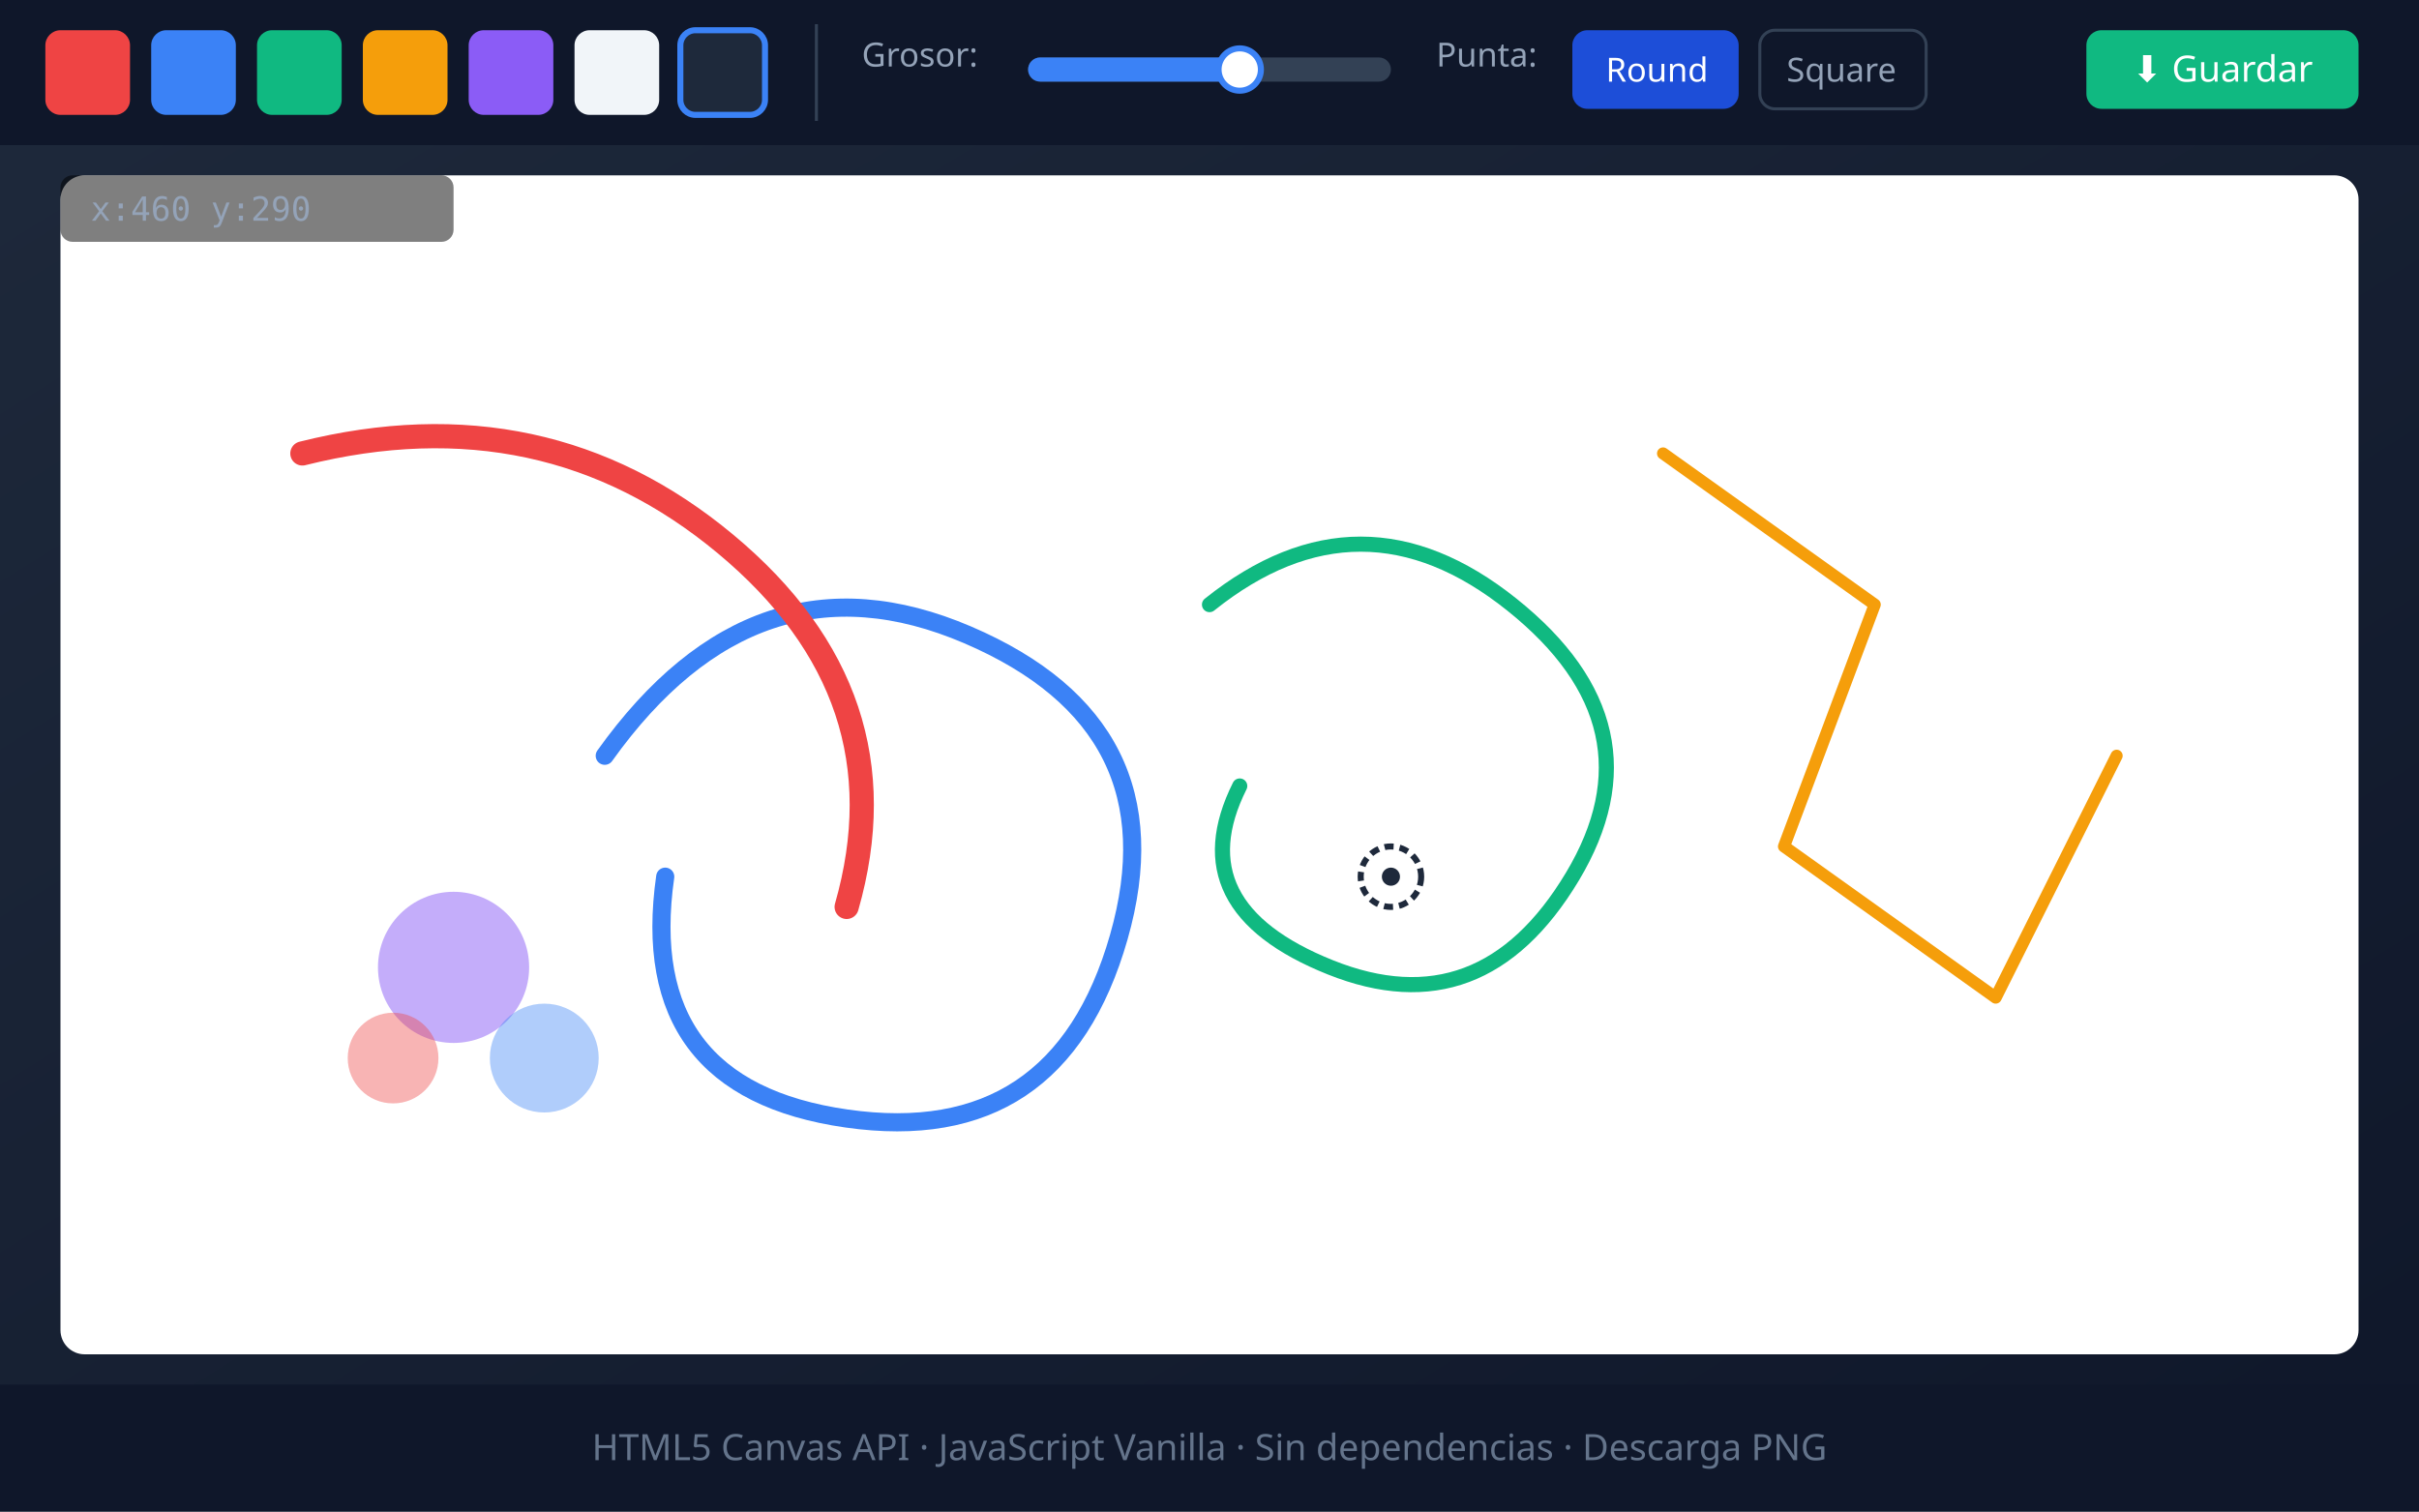
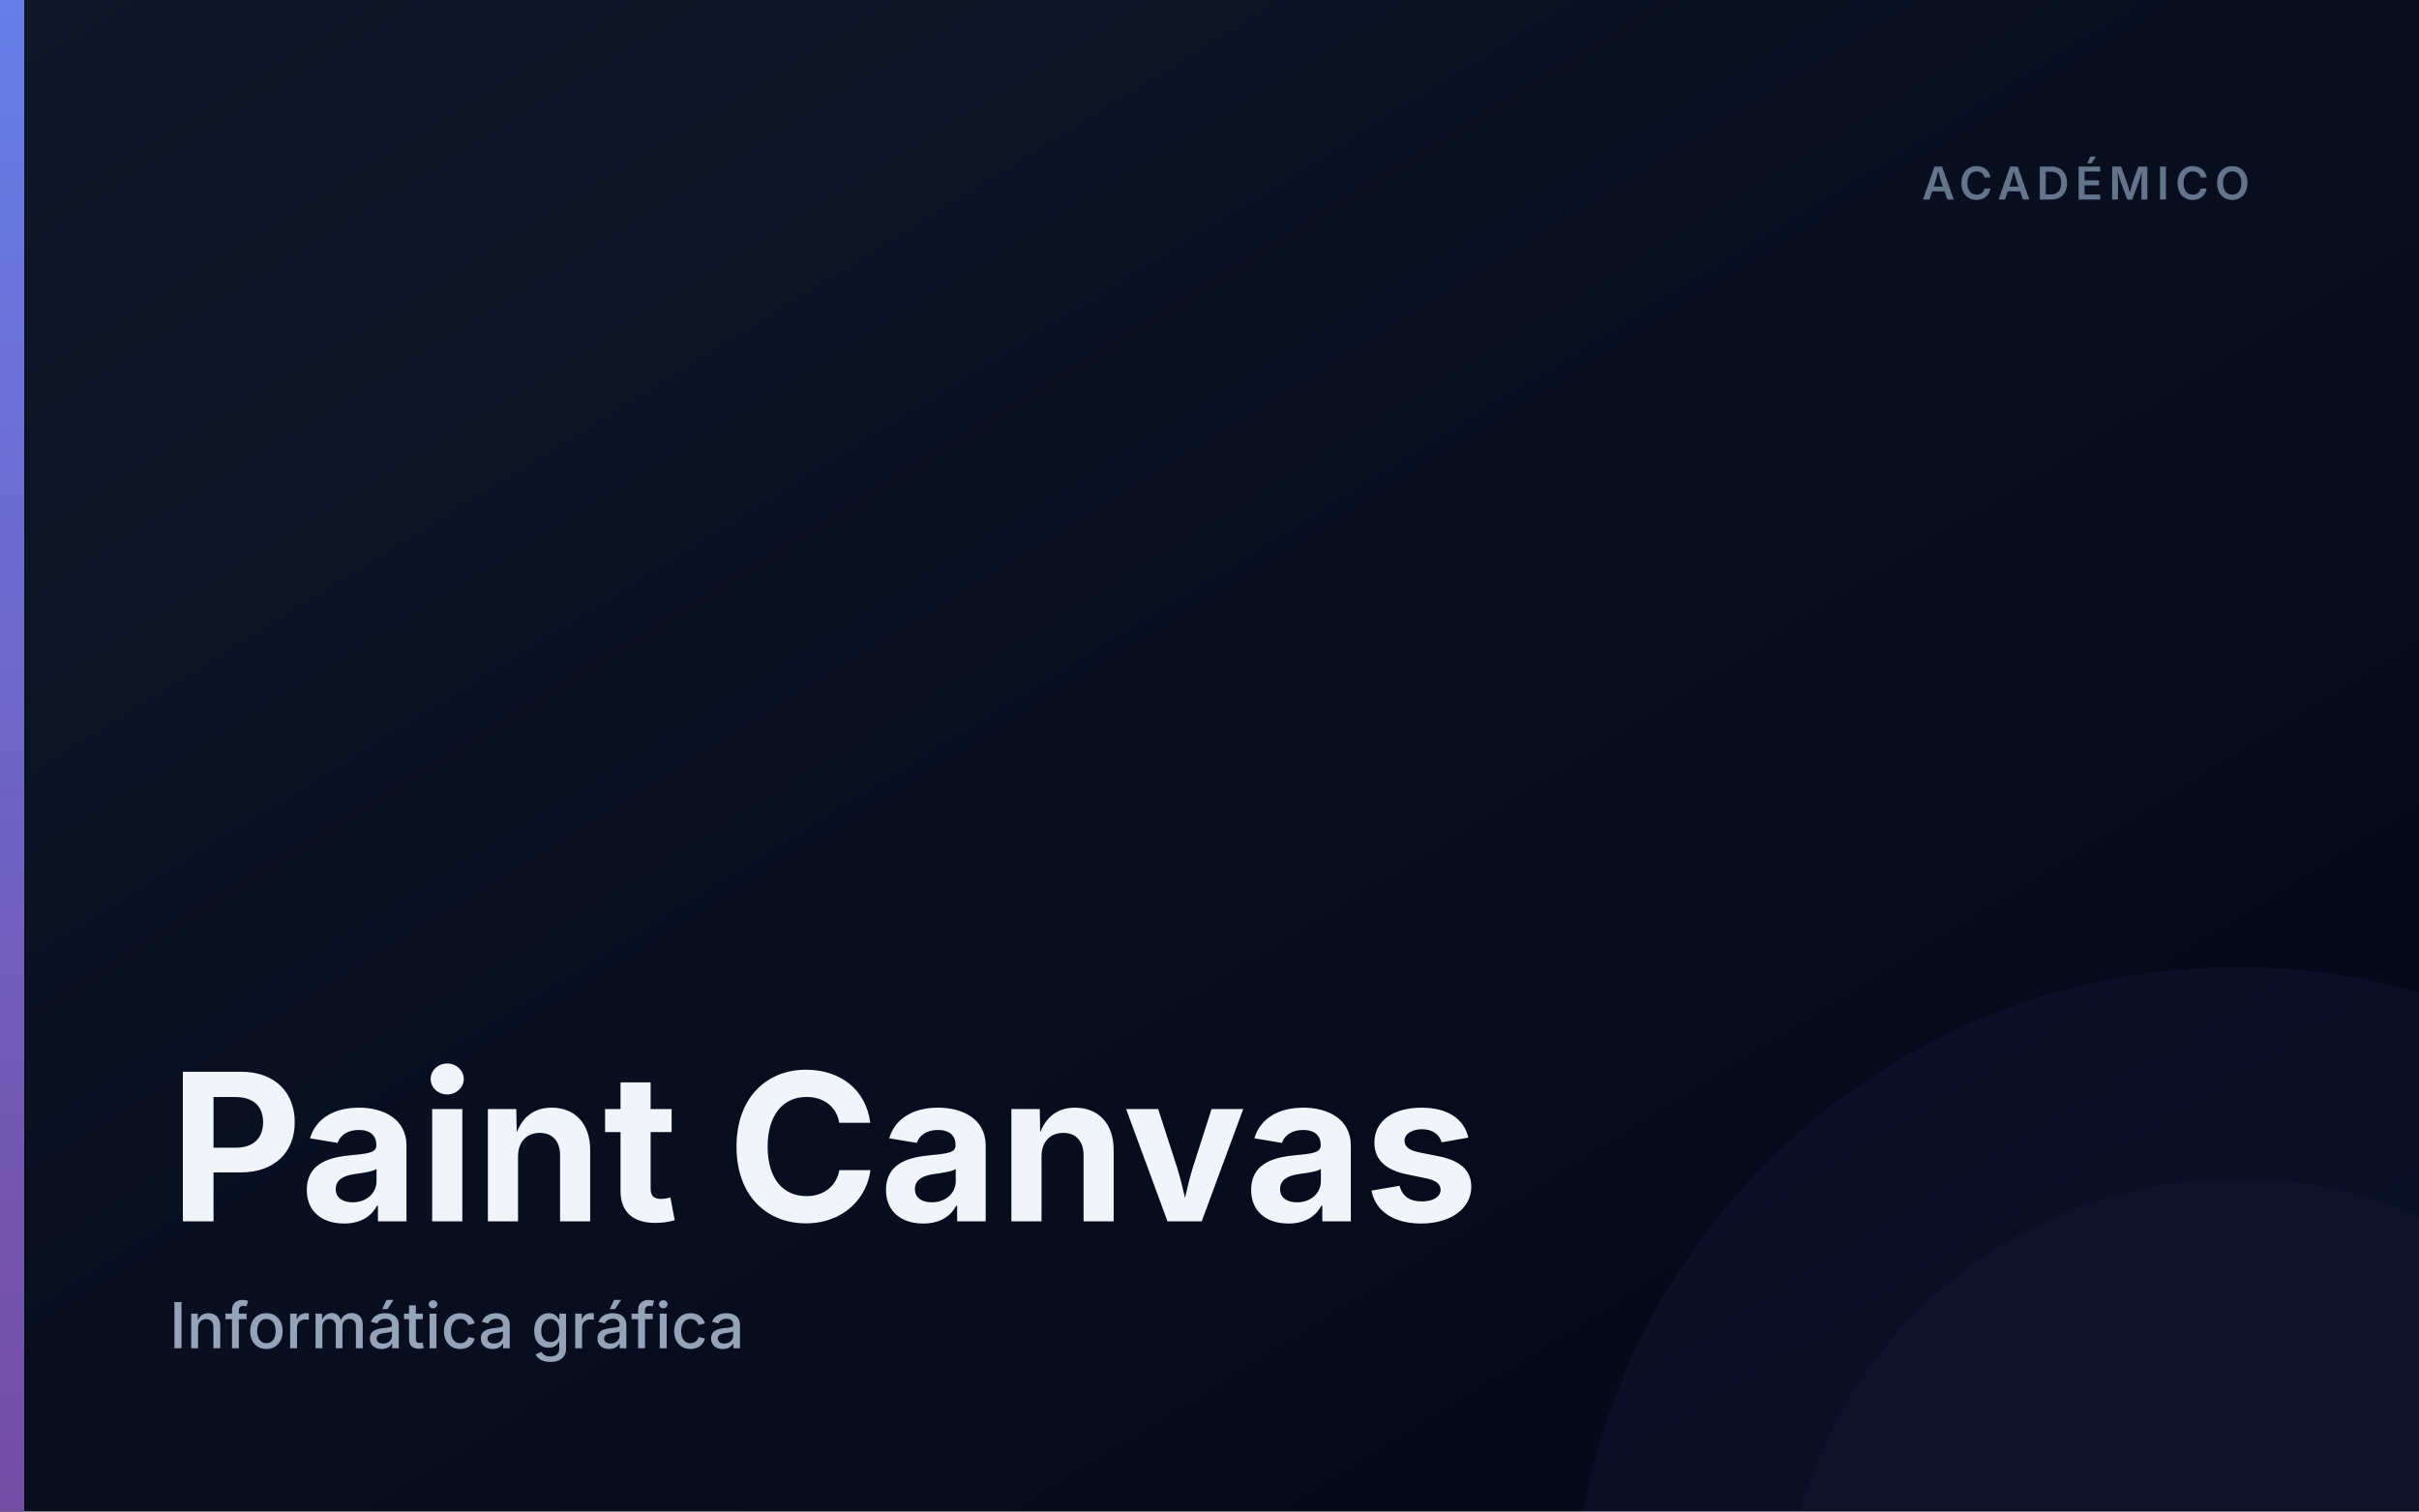
- <svg xmlns="http://www.w3.org/2000/svg" viewBox="0 0 800 500">
+ <svg xmlns="http://www.w3.org/2000/svg" viewBox="0 0 800 500" role="img" aria-label="Paint Canvas">
  <defs>
    <linearGradient id="bg" x1="0%" y1="0%" x2="100%" y2="100%">
-       <stop offset="0%" style="stop-color:#1e293b" />
-       <stop offset="100%" style="stop-color:#0f172a" />
+       <stop offset="0%" stop-color="#0f172a" />
+       <stop offset="100%" stop-color="#020617" />
+     </linearGradient>
+     <linearGradient id="accent" x1="0%" y1="0%" x2="0%" y2="100%">
+       <stop offset="0%" stop-color="#667eea" />
+       <stop offset="100%" stop-color="#764ba2" />
    </linearGradient>
  </defs>
  <rect width="800" height="500" fill="url(#bg)" />
-   <rect x="0" y="0" width="800" height="48" fill="#0f172a" stroke="#334155" stroke-width="0" />
-   <rect x="15" y="10" width="28" height="28" rx="5" fill="#ef4444" />
-   <rect x="50" y="10" width="28" height="28" rx="5" fill="#3b82f6" />
-   <rect x="85" y="10" width="28" height="28" rx="5" fill="#10b981" />
-   <rect x="120" y="10" width="28" height="28" rx="5" fill="#f59e0b" />
-   <rect x="155" y="10" width="28" height="28" rx="5" fill="#8b5cf6" />
-   <rect x="190" y="10" width="28" height="28" rx="5" fill="#f1f5f9" />
-   <rect x="225" y="10" width="28" height="28" rx="5" fill="#1e293b" stroke="#3b82f6" stroke-width="2" />
-   <line x1="270" y1="8" x2="270" y2="40" stroke="#334155" stroke-width="1" />
-   <text x="285" y="22" font-family="sans-serif" font-size="11" fill="#94a3b8">Grosor:</text>
-   <rect x="340" y="19" width="120" height="8" rx="4" fill="#334155" />
-   <rect x="340" y="19" width="70" height="8" rx="4" fill="#3b82f6" />
-   <circle cx="410" cy="23" r="7" fill="white" stroke="#3b82f6" stroke-width="2" />
-   <text x="475" y="22" font-family="sans-serif" font-size="11" fill="#94a3b8">Punta:</text>
-   <rect x="520" y="10" width="55" height="26" rx="5" fill="#1d4ed8" />
-   <text x="548" y="27" font-family="sans-serif" font-size="11" fill="white" text-anchor="middle">Round</text>
-   <rect x="582" y="10" width="55" height="26" rx="5" fill="#0f172a" stroke="#334155" stroke-width="1" />
-   <text x="609" y="27" font-family="sans-serif" font-size="11" fill="#94a3b8" text-anchor="middle">Square</text>
-   <rect x="690" y="10" width="90" height="26" rx="5" fill="#10b981" />
-   <text x="735" y="27" font-family="sans-serif" font-size="12" fill="white" text-anchor="middle">⬇ Guardar</text>
-   <rect x="20" y="58" width="760" height="390" rx="8" fill="white" />
-   <path d="M 200 250 Q 250 180 320 210 Q 390 240 370 310 Q 350 380 280 370 Q 210 360 220 290" stroke="#3b82f6" stroke-width="6" fill="none" stroke-linecap="round" />
-   <path d="M 100 150 Q 180 130 240 180 Q 300 230 280 300" stroke="#ef4444" stroke-width="8" fill="none" stroke-linecap="round" />
-   <path d="M 400 200 Q 450 160 500 200 Q 550 240 520 290 Q 490 340 440 320 Q 390 300 410 260" stroke="#10b981" stroke-width="5" fill="none" stroke-linecap="round" />
-   <path d="M 550 150 L 620 200 L 590 280 L 660 330 L 700 250" stroke="#f59e0b" stroke-width="4" fill="none" stroke-linecap="round" stroke-linejoin="round" />
-   <circle cx="150" cy="320" r="25" fill="rgba(139,92,246,0.5)" />
-   <circle cx="180" cy="350" r="18" fill="rgba(59,130,246,0.4)" />
-   <circle cx="130" cy="350" r="15" fill="rgba(239,68,68,0.4)" />
-   <circle cx="460" cy="290" r="10" fill="none" stroke="#1e293b" stroke-width="2" stroke-dasharray="3 2" />
-   <circle cx="460" cy="290" r="3" fill="#1e293b" />
-   <rect x="20" y="58" width="130" height="22" rx="4" fill="rgba(0,0,0,0.5)" />
-   <text x="30" y="73" font-family="monospace" font-size="11" fill="#94a3b8">x:460  y:290</text>
-   <rect x="0" y="458" width="800" height="42" fill="#0f172a" />
-   <text x="400" y="483" font-family="sans-serif" font-size="12" fill="#64748b" text-anchor="middle">HTML5 Canvas API · JavaScript Vanilla · Sin dependencias · Descarga PNG</text>
+   <rect x="0" y="0" width="8" height="500" fill="url(#accent)" />
+   <circle cx="740" cy="540" r="220" fill="#667eea" fill-opacity="0.06" />
+   <circle cx="740" cy="540" r="150" fill="#764ba2" fill-opacity="0.06" />
+   <text x="744" y="66" text-anchor="end" font-family="Inter, Segoe UI, Helvetica, Arial, sans-serif" font-size="15" font-weight="600" fill="#64748b" letter-spacing="2">ACADÉMICO</text>
+   <text x="56" y="404" font-family="Inter, Segoe UI, Helvetica, Arial, sans-serif" font-size="68" font-weight="700" fill="#f1f5f9">Paint Canvas</text>
+   <text x="56" y="446" font-family="Inter, Segoe UI, Helvetica, Arial, sans-serif" font-size="21" font-weight="500" fill="#94a3b8">Informática gráfica</text>
</svg>
